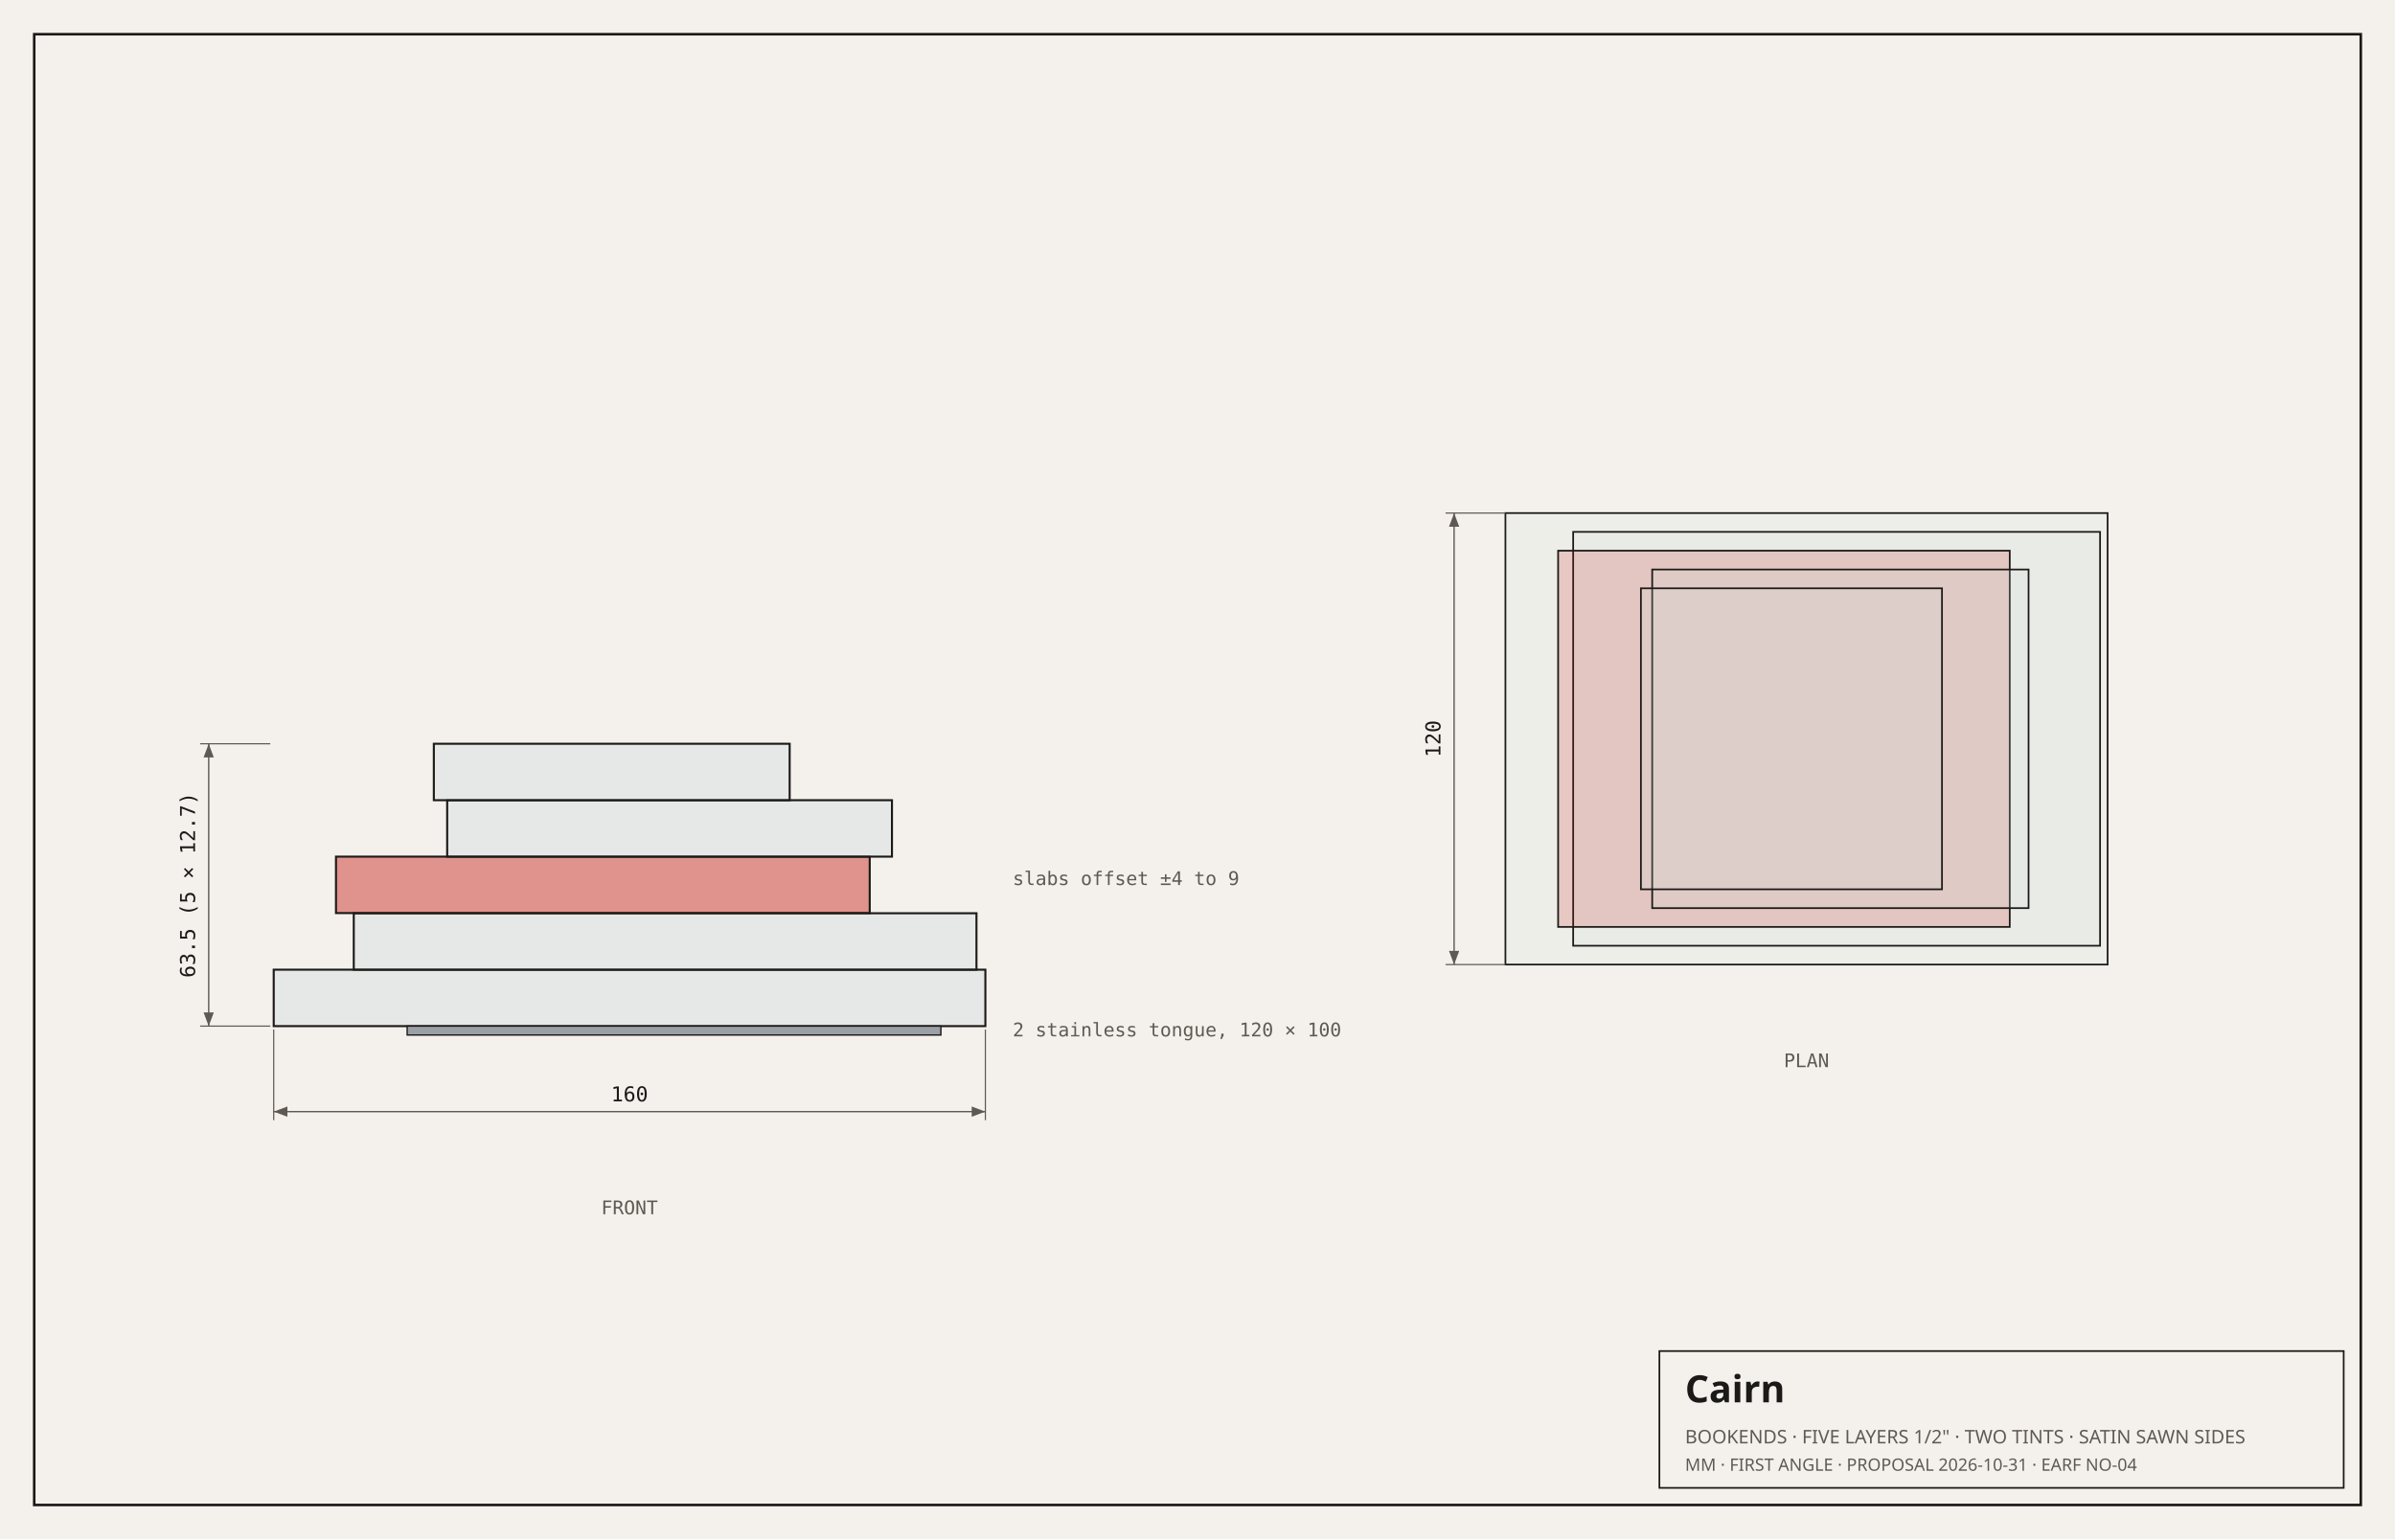
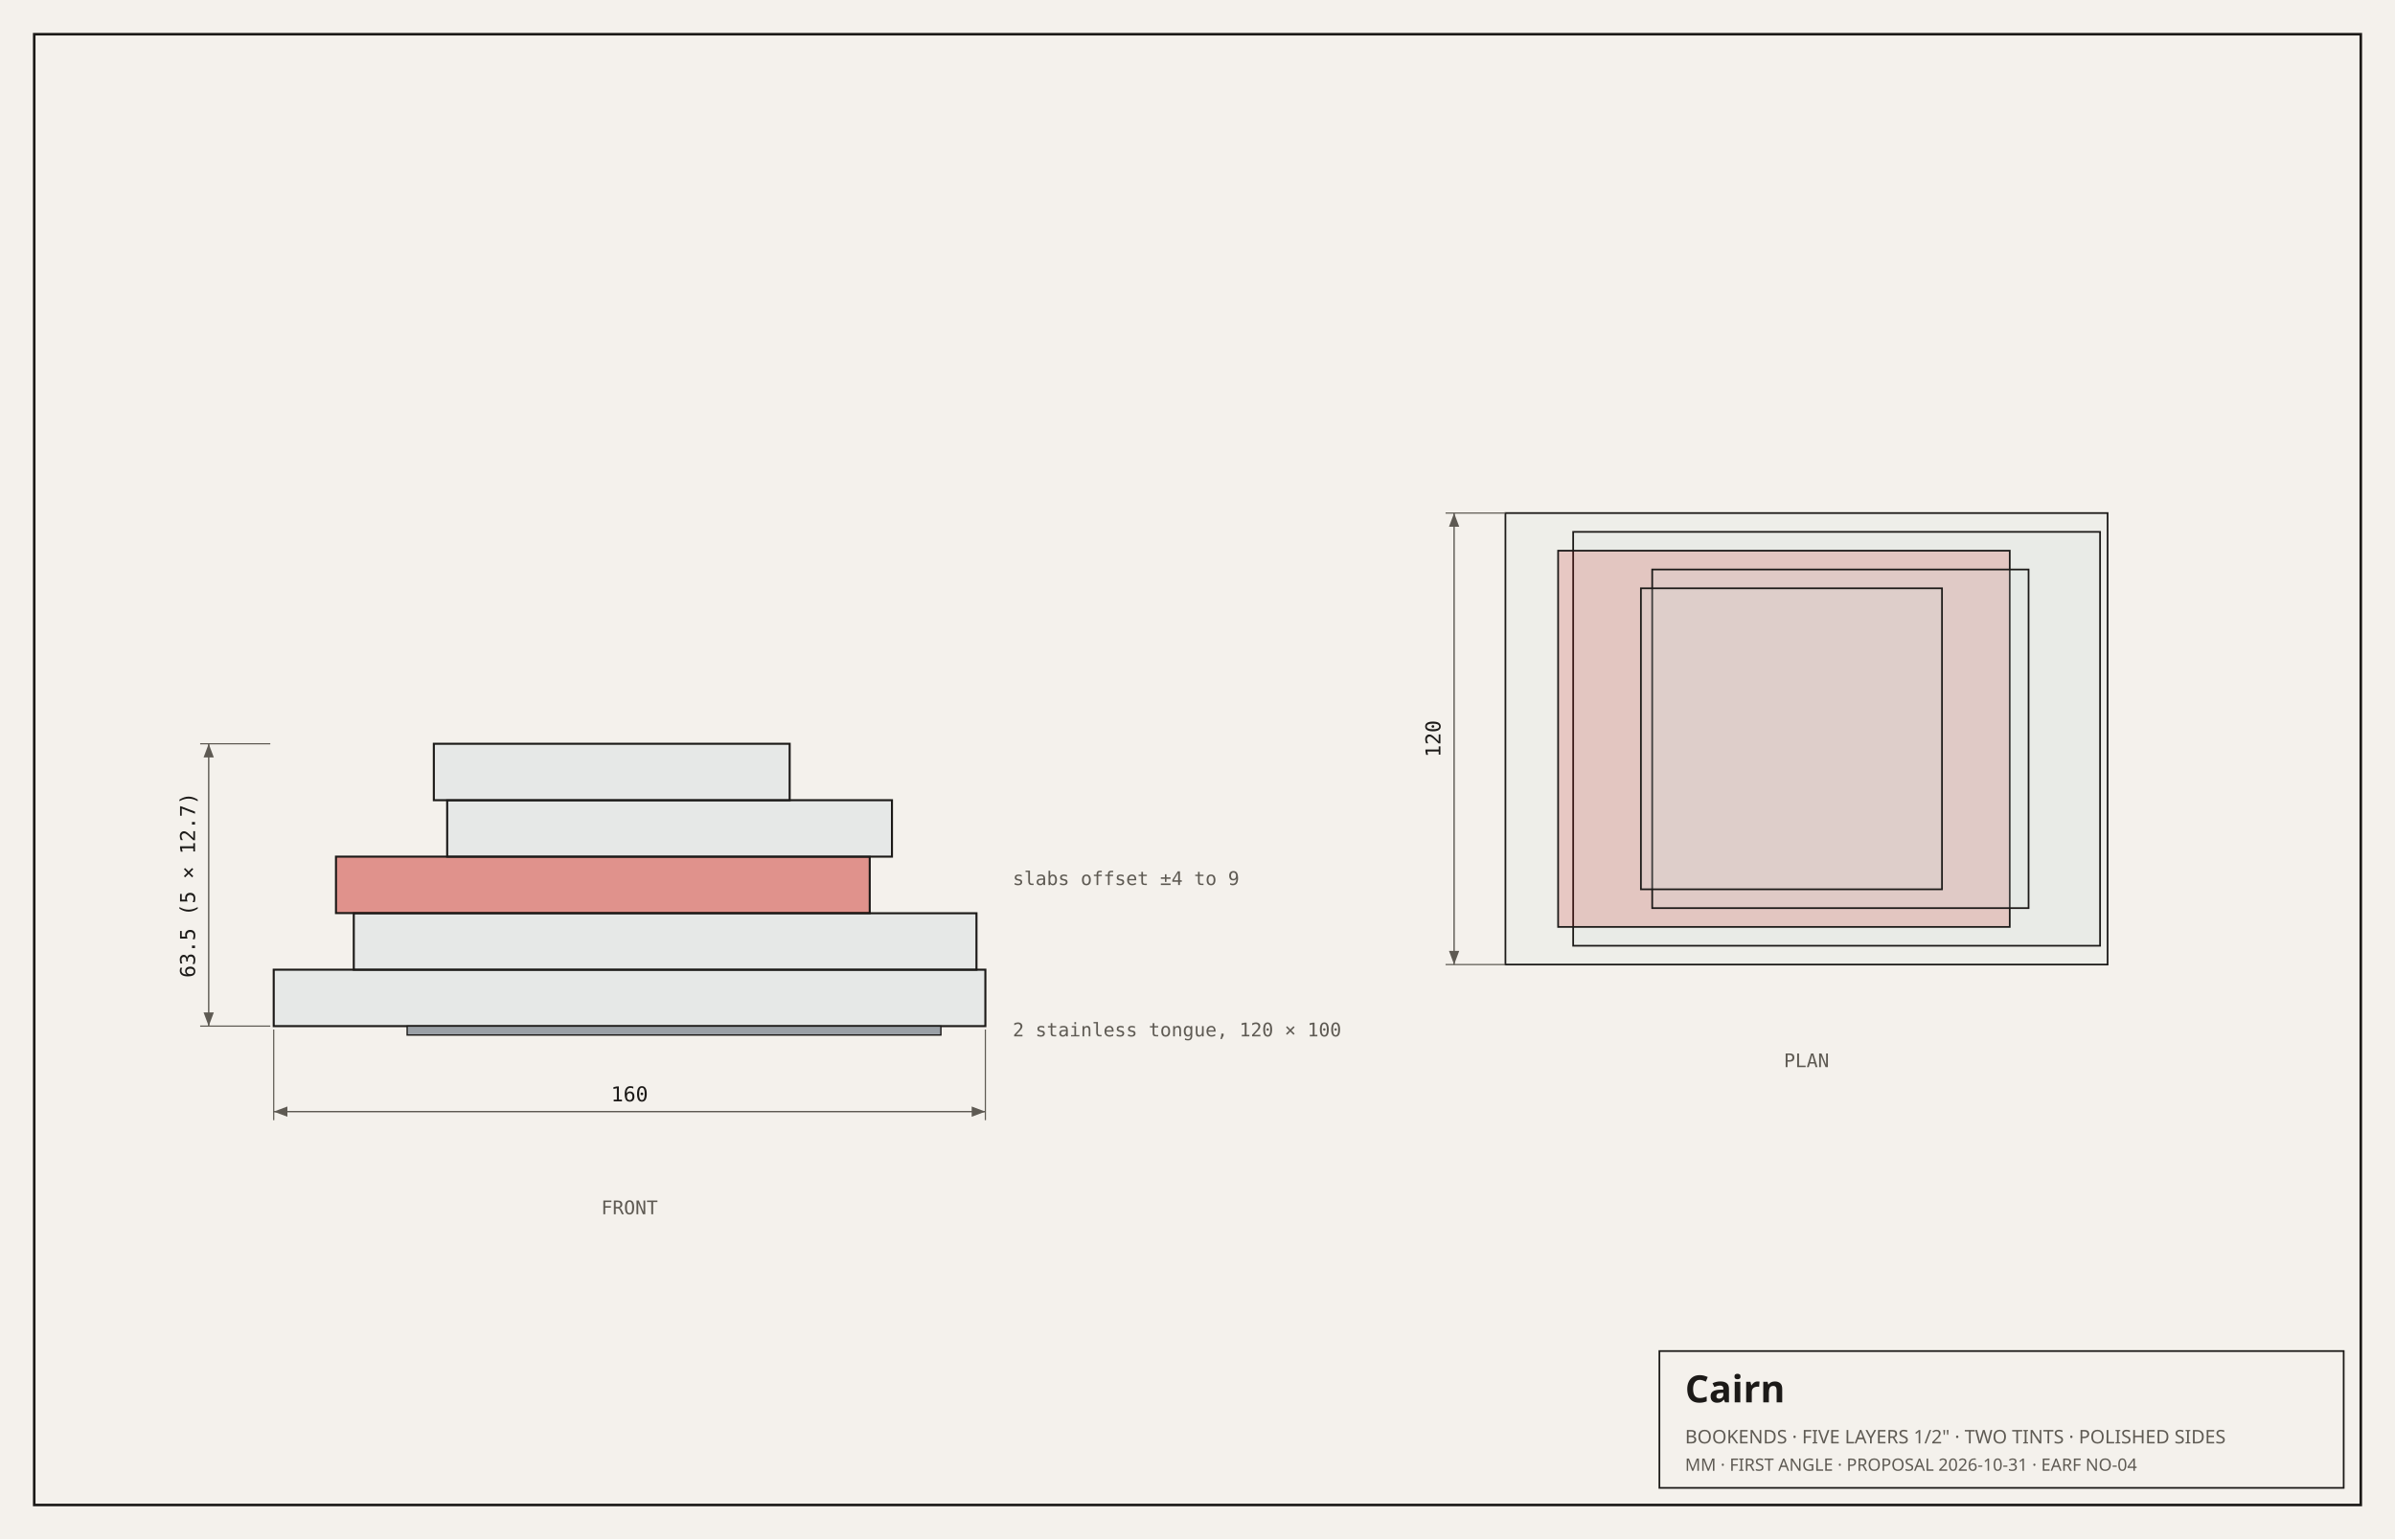
<svg xmlns="http://www.w3.org/2000/svg" viewBox="0 0 1400 900" width="1400" height="900">
  <rect width="1400" height="900" fill="#F4F1EC" />
  <rect x="20" y="20" width="1360" height="860" fill="none" stroke="#1C1A18" stroke-width="1.5" />
  <rect x="160.0" y="567.0" width="416.0" height="33.0" fill="#D5DFE0" fill-opacity="0.45" stroke="#1C1A18" stroke-width="1.2" />
  <rect x="206.8" y="534.0" width="364.0" height="33.0" fill="#D5DFE0" fill-opacity="0.45" stroke="#1C1A18" stroke-width="1.2" />
  <rect x="196.4" y="500.9" width="312.0" height="33.0" fill="#C92118" fill-opacity="0.45" stroke="#1C1A18" stroke-width="1.2" />
  <rect x="261.4" y="467.9" width="260.0" height="33.0" fill="#D5DFE0" fill-opacity="0.45" stroke="#1C1A18" stroke-width="1.2" />
  <rect x="253.6" y="434.9" width="208.0" height="33.0" fill="#D5DFE0" fill-opacity="0.45" stroke="#1C1A18" stroke-width="1.2" />
  <rect x="238.0" y="600.0" width="312.0" height="5.2" fill="#9AA0A6" fill-opacity="1" stroke="#1C1A18" stroke-width="0.8" />
  <line x1="160.0" y1="602.0" x2="160.0" y2="655.0" stroke="#5E5A53" stroke-width="0.7" />
  <line x1="576.0" y1="602.0" x2="576.0" y2="655.0" stroke="#5E5A53" stroke-width="0.7" />
  <line x1="160.0" y1="650.0" x2="576.0" y2="650.0" stroke="#5E5A53" stroke-width="0.8" />
  <polygon points="160.0,650.0 168.0,647.0 168.0,653.0" fill="#5E5A53" fill-opacity="1" stroke="#1C1A18" stroke-width="0" />
  <polygon points="576.0,650.0 568.0,647.0 568.0,653.0" fill="#5E5A53" fill-opacity="1" stroke="#1C1A18" stroke-width="0" />
  <text x="368.0" y="644.0" font-family="'IBM Plex Mono', monospace" font-size="12" fill="#1C1A18" text-anchor="middle">160</text>
  <line x1="158.0" y1="434.9" x2="117.0" y2="434.9" stroke="#5E5A53" stroke-width="0.7" />
  <line x1="158.0" y1="600.0" x2="117.0" y2="600.0" stroke="#5E5A53" stroke-width="0.7" />
  <line x1="122.0" y1="434.9" x2="122.0" y2="600.0" stroke="#5E5A53" stroke-width="0.8" />
  <polygon points="122.0,434.9 119.0,442.9 125.0,442.9" fill="#5E5A53" fill-opacity="1" stroke="#1C1A18" stroke-width="0" />
  <polygon points="122.0,600.0 119.0,592.0 125.0,592.0" fill="#5E5A53" fill-opacity="1" stroke="#1C1A18" stroke-width="0" />
  <text x="114.0" y="517.5" font-family="'IBM Plex Mono', monospace" font-size="12" fill="#1C1A18" text-anchor="middle" transform="rotate(-90 114.0 517.5)">63.5 (5 × 12.7)</text>
  <text x="592.0" y="606.0" font-family="'IBM Plex Mono', monospace" font-size="11" fill="#5E5A53" text-anchor="start">2 stainless tongue, 120 × 100</text>
  <text x="592.0" y="517.5" font-family="'IBM Plex Mono', monospace" font-size="11" fill="#5E5A53" text-anchor="start">slabs offset ±4 to 9</text>
  <text x="368.0" y="710.0" font-family="'IBM Plex Mono', monospace" font-size="11" fill="#5E5A53" text-anchor="middle">FRONT</text>
  <rect x="880.0" y="300.0" width="352.0" height="264.0" fill="#D5DFE0" fill-opacity="0.18" stroke="#1C1A18" stroke-width="1" />
  <rect x="919.6" y="311.0" width="308.0" height="242.0" fill="#D5DFE0" fill-opacity="0.18" stroke="#1C1A18" stroke-width="1" />
  <rect x="910.8" y="322.0" width="264.0" height="220.0" fill="#C92118" fill-opacity="0.18" stroke="#1C1A18" stroke-width="1" />
  <rect x="965.8" y="333.0" width="220.0" height="198.0" fill="#D5DFE0" fill-opacity="0.18" stroke="#1C1A18" stroke-width="1" />
  <rect x="959.2" y="344.0" width="176.0" height="176.0" fill="#D5DFE0" fill-opacity="0.18" stroke="#1C1A18" stroke-width="1" />
  <line x1="880.0" y1="300.0" x2="845.0" y2="300.0" stroke="#5E5A53" stroke-width="0.7" />
  <line x1="880.0" y1="564.0" x2="845.0" y2="564.0" stroke="#5E5A53" stroke-width="0.7" />
  <line x1="850.0" y1="300.0" x2="850.0" y2="564.0" stroke="#5E5A53" stroke-width="0.8" />
  <polygon points="850.0,300.0 847.0,308.0 853.0,308.0" fill="#5E5A53" fill-opacity="1" stroke="#1C1A18" stroke-width="0" />
  <polygon points="850.0,564.0 847.0,556.0 853.0,556.0" fill="#5E5A53" fill-opacity="1" stroke="#1C1A18" stroke-width="0" />
  <text x="842.0" y="432.0" font-family="'IBM Plex Mono', monospace" font-size="12" fill="#1C1A18" text-anchor="middle" transform="rotate(-90 842.0 432.0)">120</text>
  <text x="1056.0" y="624.0" font-family="'IBM Plex Mono', monospace" font-size="11" fill="#5E5A53" text-anchor="middle">PLAN</text>
  <rect x="970" y="790" width="400" height="80" fill="none" stroke="#1C1A18" stroke-width="1" />
  <text x="985" y="820" font-family="Instrument Sans" font-size="22" font-weight="600" fill="#1C1A18">Cairn</text>
-   <text x="985" y="844" font-family="IBM Plex Mono" font-size="11" fill="#5E5A53">BOOKENDS · FIVE LAYERS 1/2" · TWO TINTS · SATIN SAWN SIDES</text>
+   <text x="985" y="844" font-family="IBM Plex Mono" font-size="11" fill="#5E5A53">BOOKENDS · FIVE LAYERS 1/2" · TWO TINTS · POLISHED SIDES</text>
  <text x="985" y="860" font-family="IBM Plex Mono" font-size="10" fill="#5E5A53">MM · FIRST ANGLE · PROPOSAL 2026-10-31 · EARF NO-04</text>
</svg>
